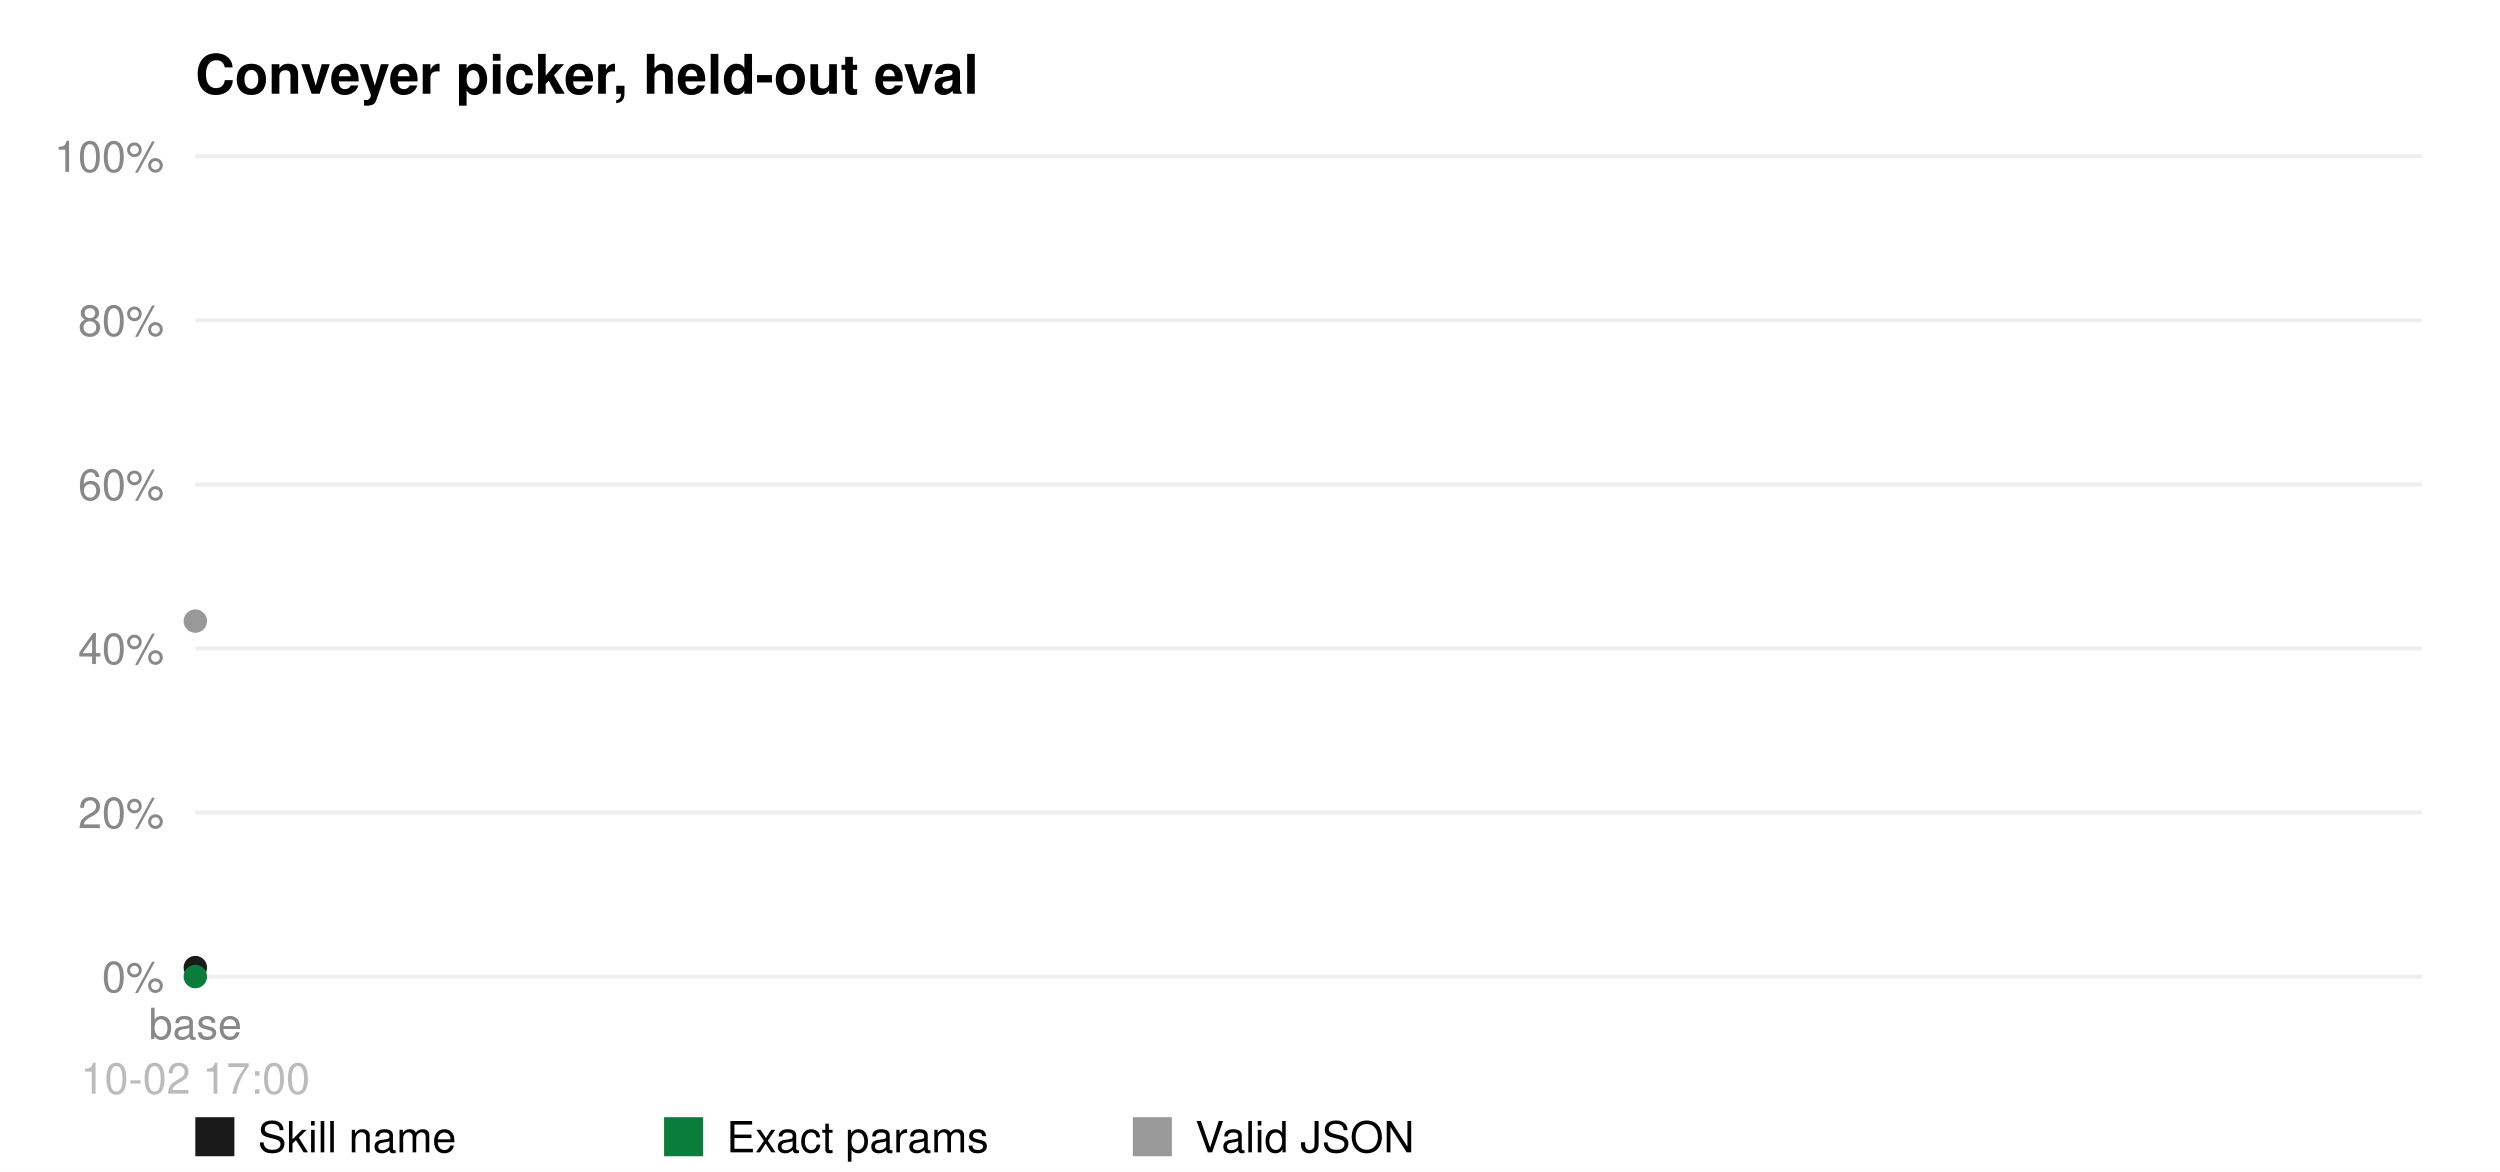
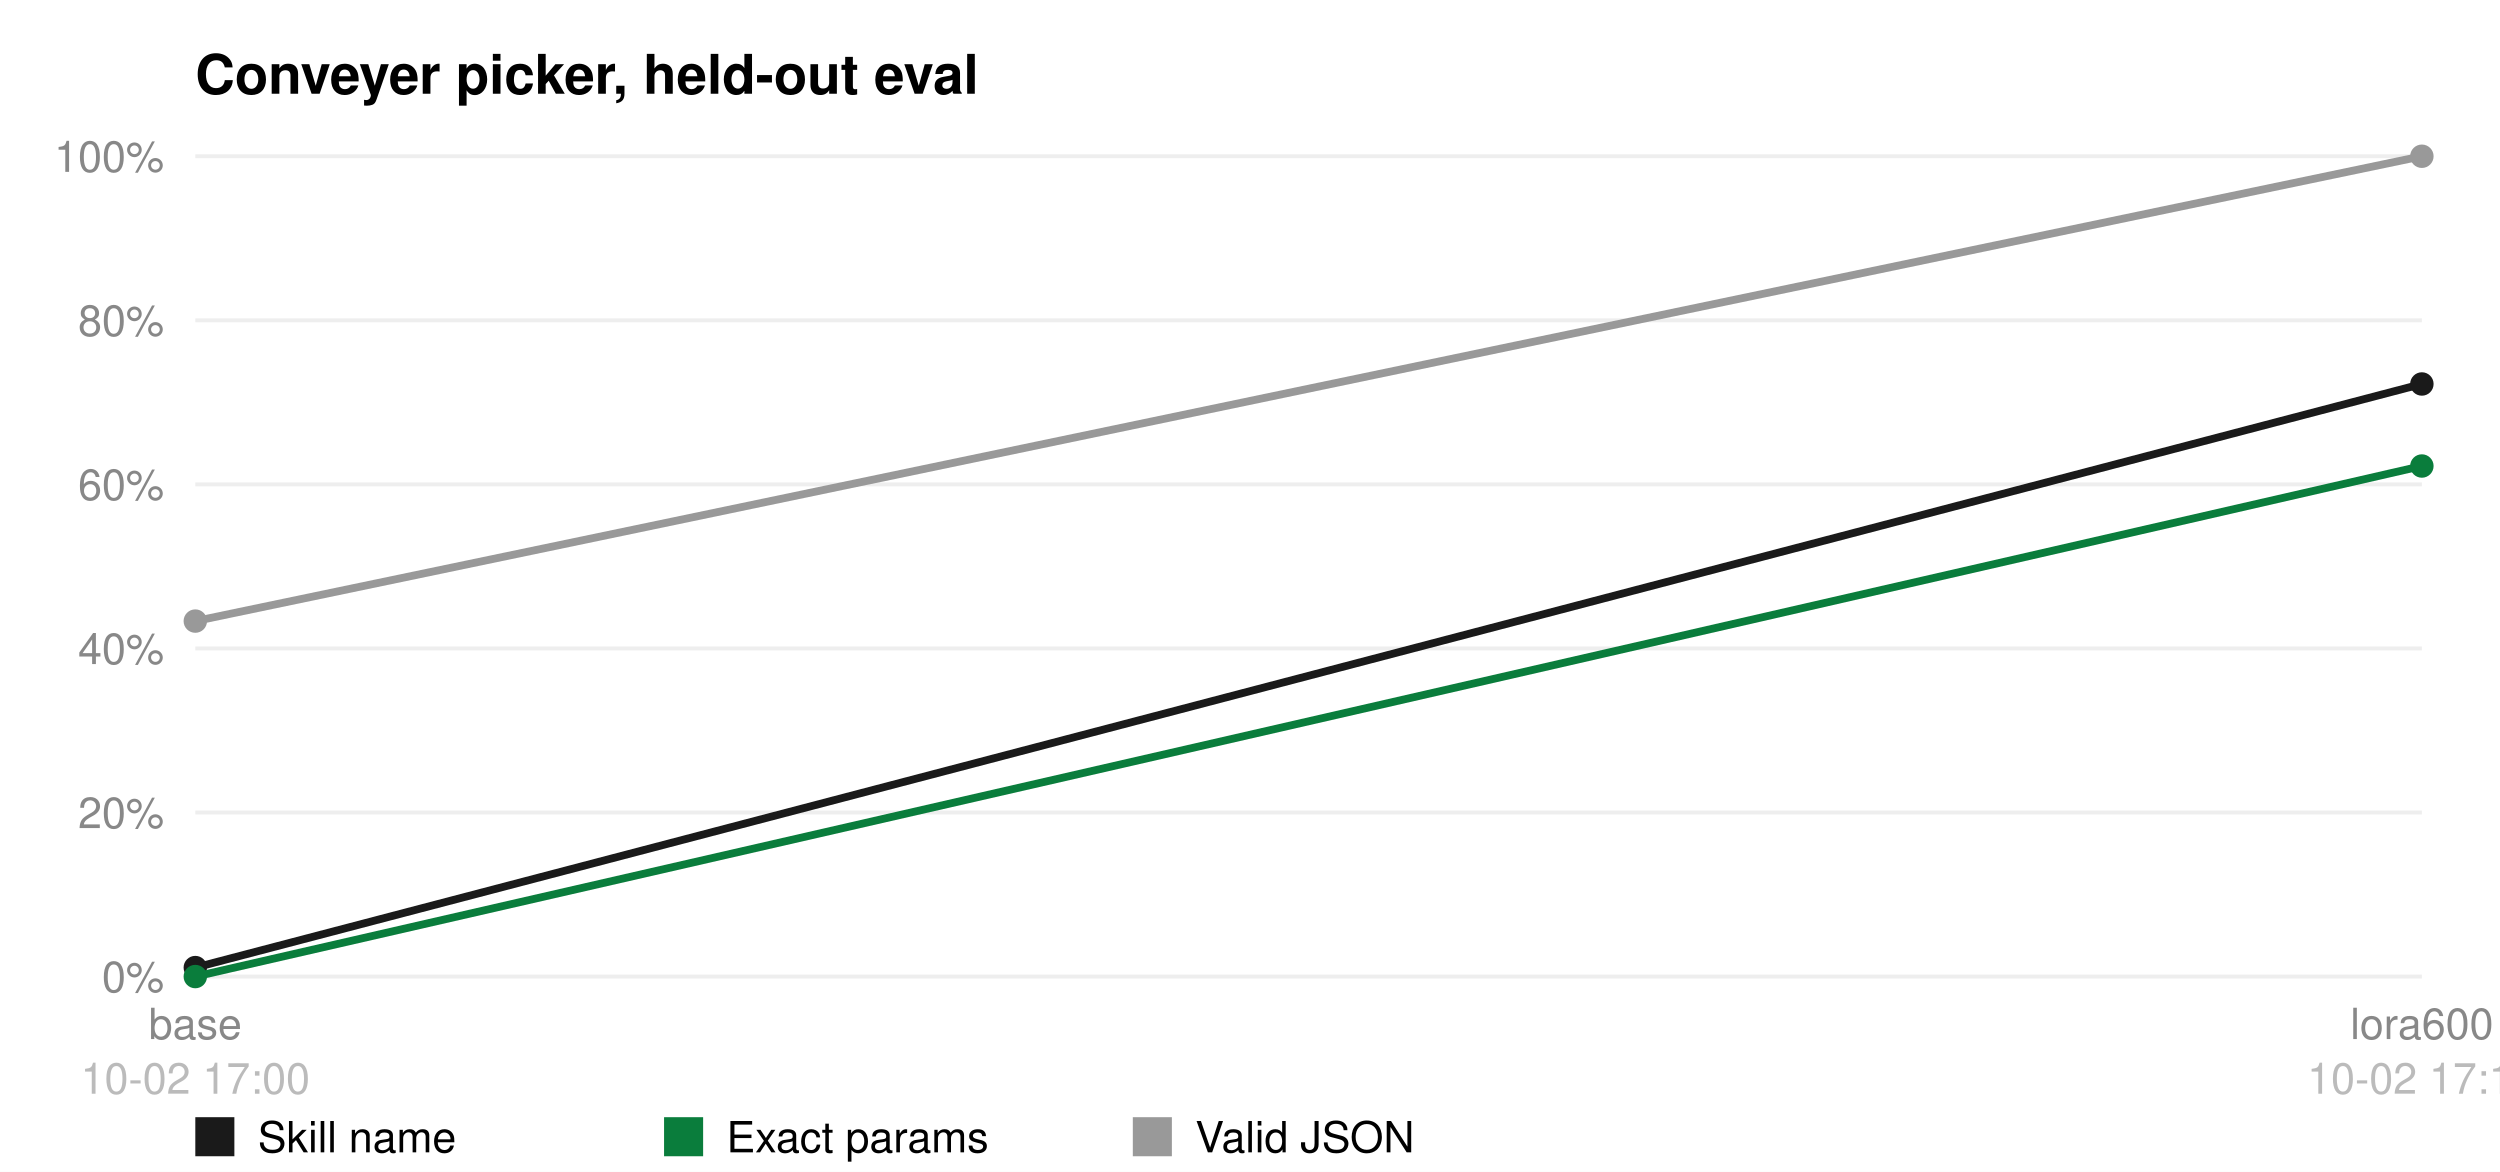
<svg xmlns="http://www.w3.org/2000/svg" width="640" height="300" font-family="-apple-system,Helvetica,sans-serif" font-size="11">
  <rect width="640" height="300" fill="white" />
  <text x="50" y="24" font-size="14" font-weight="600">Conveyer picker, held-out eval</text>
  <line x1="50" x2="620" y1="40.0" y2="40.0" stroke="#eee" />
  <text x="42" y="44.0" text-anchor="end" fill="#888">100%</text>
  <line x1="50" x2="620" y1="82.0" y2="82.0" stroke="#eee" />
  <text x="42" y="86.0" text-anchor="end" fill="#888">80%</text>
  <line x1="50" x2="620" y1="124.0" y2="124.0" stroke="#eee" />
  <text x="42" y="128.0" text-anchor="end" fill="#888">60%</text>
  <line x1="50" x2="620" y1="166.0" y2="166.0" stroke="#eee" />
  <text x="42" y="170.0" text-anchor="end" fill="#888">40%</text>
  <line x1="50" x2="620" y1="208.0" y2="208.0" stroke="#eee" />
  <text x="42" y="212.0" text-anchor="end" fill="#888">20%</text>
  <line x1="50" x2="620" y1="250.0" y2="250.0" stroke="#eee" />
  <text x="42" y="254.0" text-anchor="end" fill="#888">0%</text>
-   <polyline points="50.0,247.7" fill="none" stroke="#1a1a1a" stroke-width="2" />
+   <polyline points="50.0,247.7 620.0,98.3" fill="none" stroke="#1a1a1a" stroke-width="2" />
  <circle cx="50.0" cy="247.7" r="3" fill="#1a1a1a" />
-   <polyline points="50.0,250.0" fill="none" stroke="#0a7d3c" stroke-width="2" />
+   <circle cx="620.0" cy="98.3" r="3" fill="#1a1a1a" />
+   <polyline points="50.0,250.0 620.0,119.3" fill="none" stroke="#0a7d3c" stroke-width="2" />
  <circle cx="50.0" cy="250.0" r="3" fill="#0a7d3c" />
-   <polyline points="50.0,159.0" fill="none" stroke="#999999" stroke-width="2" />
+   <circle cx="620.0" cy="119.3" r="3" fill="#0a7d3c" />
+   <polyline points="50.0,159.0 620.0,40.0" fill="none" stroke="#999999" stroke-width="2" />
  <circle cx="50.0" cy="159.0" r="3" fill="#999999" />
+   <circle cx="620.0" cy="40.0" r="3" fill="#999999" />
  <text x="50.0" y="266" text-anchor="middle" fill="#888">base</text>
  <text x="50.0" y="280" text-anchor="middle" fill="#bbb">10-02 17:00</text>
+   <text x="620.0" y="266" text-anchor="middle" fill="#888">lora600</text>
+   <text x="620.0" y="280" text-anchor="middle" fill="#bbb">10-02 17:10</text>
  <rect x="50" y="286" width="10" height="10" fill="#1a1a1a" />
  <text x="66" y="295">Skill name</text>
  <rect x="170" y="286" width="10" height="10" fill="#0a7d3c" />
  <text x="186" y="295">Exact params</text>
  <rect x="290" y="286" width="10" height="10" fill="#999999" />
  <text x="306" y="295">Valid JSON</text>
</svg>
